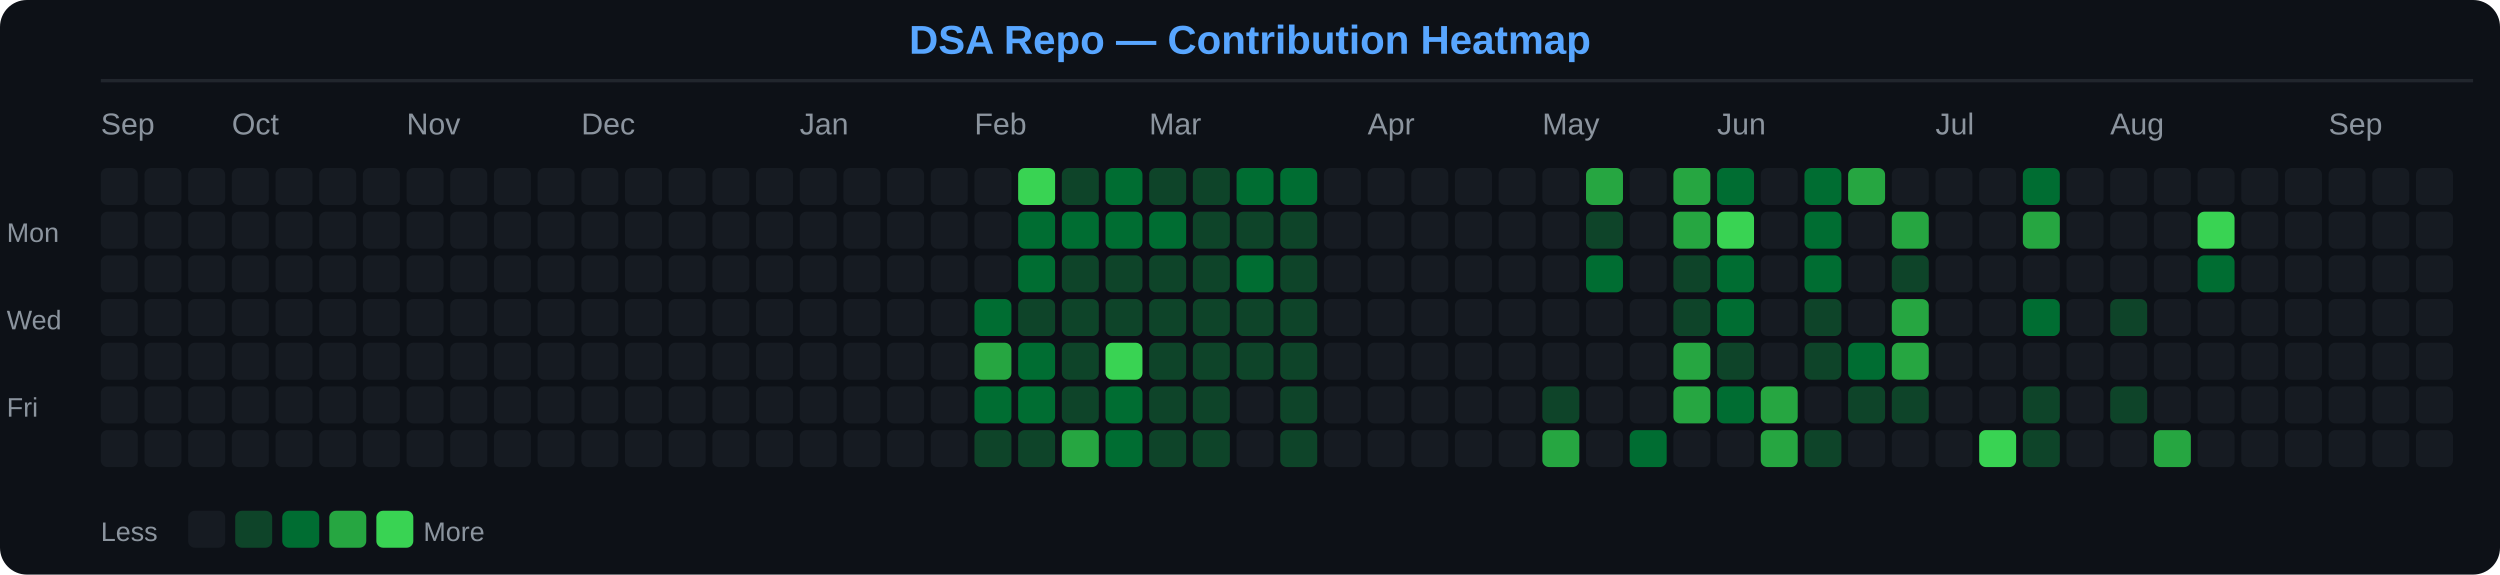
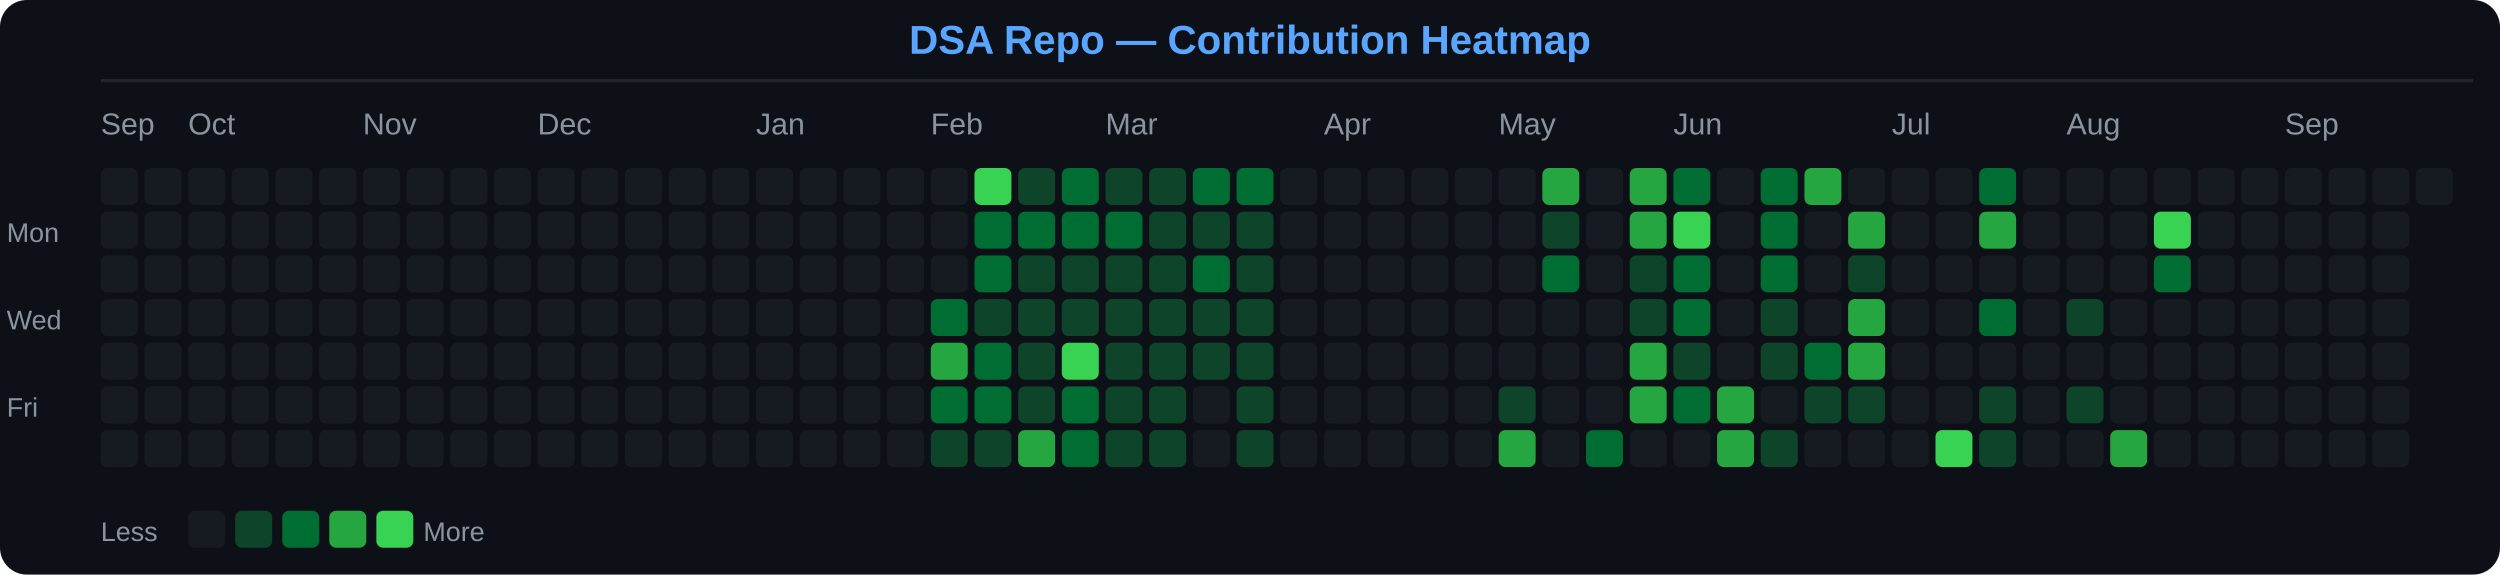
<svg xmlns="http://www.w3.org/2000/svg" width="744" height="171" viewBox="0 0 744 171">
  <rect width="744" height="171" fill="#0d1117" rx="8" />
  <text x="372" y="16" fill="#58a6ff" font-family="Arial,sans-serif" font-size="12" text-anchor="middle" font-weight="bold">DSA Repo — Contribution Heatmap</text>
  <line x1="30" y1="24" x2="736" y2="24" stroke="#21262d" stroke-width="1" />
  <text x="2" y="72" fill="#8b949e" font-family="Arial,sans-serif" font-size="8">Mon</text>
  <text x="2" y="98" fill="#8b949e" font-family="Arial,sans-serif" font-size="8">Wed</text>
  <text x="2" y="124" fill="#8b949e" font-family="Arial,sans-serif" font-size="8">Fri</text>
  <text x="30" y="40" fill="#8b949e" font-family="Arial,sans-serif" font-size="9">Sep</text>
  <rect x="30" y="50" width="11" height="11" rx="2" fill="#161b22" />
  <rect x="30" y="63" width="11" height="11" rx="2" fill="#161b22" />
  <rect x="30" y="76" width="11" height="11" rx="2" fill="#161b22" />
  <rect x="30" y="89" width="11" height="11" rx="2" fill="#161b22" />
  <rect x="30" y="102" width="11" height="11" rx="2" fill="#161b22" />
  <rect x="30" y="115" width="11" height="11" rx="2" fill="#161b22" />
  <rect x="30" y="128" width="11" height="11" rx="2" fill="#161b22" />
  <rect x="43" y="50" width="11" height="11" rx="2" fill="#161b22" />
  <rect x="43" y="63" width="11" height="11" rx="2" fill="#161b22" />
  <rect x="43" y="76" width="11" height="11" rx="2" fill="#161b22" />
  <rect x="43" y="89" width="11" height="11" rx="2" fill="#161b22" />
  <rect x="43" y="102" width="11" height="11" rx="2" fill="#161b22" />
  <rect x="43" y="115" width="11" height="11" rx="2" fill="#161b22" />
  <rect x="43" y="128" width="11" height="11" rx="2" fill="#161b22" />
+   <text x="56" y="40" fill="#8b949e" font-family="Arial,sans-serif" font-size="9">Oct</text>
  <rect x="56" y="50" width="11" height="11" rx="2" fill="#161b22" />
  <rect x="56" y="63" width="11" height="11" rx="2" fill="#161b22" />
  <rect x="56" y="76" width="11" height="11" rx="2" fill="#161b22" />
  <rect x="56" y="89" width="11" height="11" rx="2" fill="#161b22" />
  <rect x="56" y="102" width="11" height="11" rx="2" fill="#161b22" />
  <rect x="56" y="115" width="11" height="11" rx="2" fill="#161b22" />
  <rect x="56" y="128" width="11" height="11" rx="2" fill="#161b22" />
-   <text x="69" y="40" fill="#8b949e" font-family="Arial,sans-serif" font-size="9">Oct</text>
  <rect x="69" y="50" width="11" height="11" rx="2" fill="#161b22" />
  <rect x="69" y="63" width="11" height="11" rx="2" fill="#161b22" />
  <rect x="69" y="76" width="11" height="11" rx="2" fill="#161b22" />
  <rect x="69" y="89" width="11" height="11" rx="2" fill="#161b22" />
  <rect x="69" y="102" width="11" height="11" rx="2" fill="#161b22" />
  <rect x="69" y="115" width="11" height="11" rx="2" fill="#161b22" />
  <rect x="69" y="128" width="11" height="11" rx="2" fill="#161b22" />
  <rect x="82" y="50" width="11" height="11" rx="2" fill="#161b22" />
  <rect x="82" y="63" width="11" height="11" rx="2" fill="#161b22" />
  <rect x="82" y="76" width="11" height="11" rx="2" fill="#161b22" />
  <rect x="82" y="89" width="11" height="11" rx="2" fill="#161b22" />
  <rect x="82" y="102" width="11" height="11" rx="2" fill="#161b22" />
  <rect x="82" y="115" width="11" height="11" rx="2" fill="#161b22" />
  <rect x="82" y="128" width="11" height="11" rx="2" fill="#161b22" />
  <rect x="95" y="50" width="11" height="11" rx="2" fill="#161b22" />
  <rect x="95" y="63" width="11" height="11" rx="2" fill="#161b22" />
  <rect x="95" y="76" width="11" height="11" rx="2" fill="#161b22" />
  <rect x="95" y="89" width="11" height="11" rx="2" fill="#161b22" />
  <rect x="95" y="102" width="11" height="11" rx="2" fill="#161b22" />
  <rect x="95" y="115" width="11" height="11" rx="2" fill="#161b22" />
  <rect x="95" y="128" width="11" height="11" rx="2" fill="#161b22" />
+   <text x="108" y="40" fill="#8b949e" font-family="Arial,sans-serif" font-size="9">Nov</text>
  <rect x="108" y="50" width="11" height="11" rx="2" fill="#161b22" />
  <rect x="108" y="63" width="11" height="11" rx="2" fill="#161b22" />
  <rect x="108" y="76" width="11" height="11" rx="2" fill="#161b22" />
  <rect x="108" y="89" width="11" height="11" rx="2" fill="#161b22" />
  <rect x="108" y="102" width="11" height="11" rx="2" fill="#161b22" />
  <rect x="108" y="115" width="11" height="11" rx="2" fill="#161b22" />
  <rect x="108" y="128" width="11" height="11" rx="2" fill="#161b22" />
-   <text x="121" y="40" fill="#8b949e" font-family="Arial,sans-serif" font-size="9">Nov</text>
  <rect x="121" y="50" width="11" height="11" rx="2" fill="#161b22" />
  <rect x="121" y="63" width="11" height="11" rx="2" fill="#161b22" />
  <rect x="121" y="76" width="11" height="11" rx="2" fill="#161b22" />
  <rect x="121" y="89" width="11" height="11" rx="2" fill="#161b22" />
  <rect x="121" y="102" width="11" height="11" rx="2" fill="#161b22" />
  <rect x="121" y="115" width="11" height="11" rx="2" fill="#161b22" />
  <rect x="121" y="128" width="11" height="11" rx="2" fill="#161b22" />
  <rect x="134" y="50" width="11" height="11" rx="2" fill="#161b22" />
  <rect x="134" y="63" width="11" height="11" rx="2" fill="#161b22" />
  <rect x="134" y="76" width="11" height="11" rx="2" fill="#161b22" />
  <rect x="134" y="89" width="11" height="11" rx="2" fill="#161b22" />
  <rect x="134" y="102" width="11" height="11" rx="2" fill="#161b22" />
  <rect x="134" y="115" width="11" height="11" rx="2" fill="#161b22" />
  <rect x="134" y="128" width="11" height="11" rx="2" fill="#161b22" />
  <rect x="147" y="50" width="11" height="11" rx="2" fill="#161b22" />
  <rect x="147" y="63" width="11" height="11" rx="2" fill="#161b22" />
  <rect x="147" y="76" width="11" height="11" rx="2" fill="#161b22" />
  <rect x="147" y="89" width="11" height="11" rx="2" fill="#161b22" />
  <rect x="147" y="102" width="11" height="11" rx="2" fill="#161b22" />
  <rect x="147" y="115" width="11" height="11" rx="2" fill="#161b22" />
  <rect x="147" y="128" width="11" height="11" rx="2" fill="#161b22" />
+   <text x="160" y="40" fill="#8b949e" font-family="Arial,sans-serif" font-size="9">Dec</text>
  <rect x="160" y="50" width="11" height="11" rx="2" fill="#161b22" />
  <rect x="160" y="63" width="11" height="11" rx="2" fill="#161b22" />
  <rect x="160" y="76" width="11" height="11" rx="2" fill="#161b22" />
  <rect x="160" y="89" width="11" height="11" rx="2" fill="#161b22" />
  <rect x="160" y="102" width="11" height="11" rx="2" fill="#161b22" />
  <rect x="160" y="115" width="11" height="11" rx="2" fill="#161b22" />
  <rect x="160" y="128" width="11" height="11" rx="2" fill="#161b22" />
-   <text x="173" y="40" fill="#8b949e" font-family="Arial,sans-serif" font-size="9">Dec</text>
  <rect x="173" y="50" width="11" height="11" rx="2" fill="#161b22" />
  <rect x="173" y="63" width="11" height="11" rx="2" fill="#161b22" />
  <rect x="173" y="76" width="11" height="11" rx="2" fill="#161b22" />
  <rect x="173" y="89" width="11" height="11" rx="2" fill="#161b22" />
  <rect x="173" y="102" width="11" height="11" rx="2" fill="#161b22" />
  <rect x="173" y="115" width="11" height="11" rx="2" fill="#161b22" />
  <rect x="173" y="128" width="11" height="11" rx="2" fill="#161b22" />
  <rect x="186" y="50" width="11" height="11" rx="2" fill="#161b22" />
  <rect x="186" y="63" width="11" height="11" rx="2" fill="#161b22" />
  <rect x="186" y="76" width="11" height="11" rx="2" fill="#161b22" />
  <rect x="186" y="89" width="11" height="11" rx="2" fill="#161b22" />
  <rect x="186" y="102" width="11" height="11" rx="2" fill="#161b22" />
  <rect x="186" y="115" width="11" height="11" rx="2" fill="#161b22" />
  <rect x="186" y="128" width="11" height="11" rx="2" fill="#161b22" />
  <rect x="199" y="50" width="11" height="11" rx="2" fill="#161b22" />
  <rect x="199" y="63" width="11" height="11" rx="2" fill="#161b22" />
  <rect x="199" y="76" width="11" height="11" rx="2" fill="#161b22" />
  <rect x="199" y="89" width="11" height="11" rx="2" fill="#161b22" />
  <rect x="199" y="102" width="11" height="11" rx="2" fill="#161b22" />
  <rect x="199" y="115" width="11" height="11" rx="2" fill="#161b22" />
  <rect x="199" y="128" width="11" height="11" rx="2" fill="#161b22" />
  <rect x="212" y="50" width="11" height="11" rx="2" fill="#161b22" />
  <rect x="212" y="63" width="11" height="11" rx="2" fill="#161b22" />
  <rect x="212" y="76" width="11" height="11" rx="2" fill="#161b22" />
  <rect x="212" y="89" width="11" height="11" rx="2" fill="#161b22" />
  <rect x="212" y="102" width="11" height="11" rx="2" fill="#161b22" />
  <rect x="212" y="115" width="11" height="11" rx="2" fill="#161b22" />
  <rect x="212" y="128" width="11" height="11" rx="2" fill="#161b22" />
+   <text x="225" y="40" fill="#8b949e" font-family="Arial,sans-serif" font-size="9">Jan</text>
  <rect x="225" y="50" width="11" height="11" rx="2" fill="#161b22" />
  <rect x="225" y="63" width="11" height="11" rx="2" fill="#161b22" />
  <rect x="225" y="76" width="11" height="11" rx="2" fill="#161b22" />
  <rect x="225" y="89" width="11" height="11" rx="2" fill="#161b22" />
  <rect x="225" y="102" width="11" height="11" rx="2" fill="#161b22" />
  <rect x="225" y="115" width="11" height="11" rx="2" fill="#161b22" />
  <rect x="225" y="128" width="11" height="11" rx="2" fill="#161b22" />
-   <text x="238" y="40" fill="#8b949e" font-family="Arial,sans-serif" font-size="9">Jan</text>
  <rect x="238" y="50" width="11" height="11" rx="2" fill="#161b22" />
  <rect x="238" y="63" width="11" height="11" rx="2" fill="#161b22" />
  <rect x="238" y="76" width="11" height="11" rx="2" fill="#161b22" />
  <rect x="238" y="89" width="11" height="11" rx="2" fill="#161b22" />
  <rect x="238" y="102" width="11" height="11" rx="2" fill="#161b22" />
  <rect x="238" y="115" width="11" height="11" rx="2" fill="#161b22" />
  <rect x="238" y="128" width="11" height="11" rx="2" fill="#161b22" />
  <rect x="251" y="50" width="11" height="11" rx="2" fill="#161b22" />
  <rect x="251" y="63" width="11" height="11" rx="2" fill="#161b22" />
  <rect x="251" y="76" width="11" height="11" rx="2" fill="#161b22" />
  <rect x="251" y="89" width="11" height="11" rx="2" fill="#161b22" />
  <rect x="251" y="102" width="11" height="11" rx="2" fill="#161b22" />
  <rect x="251" y="115" width="11" height="11" rx="2" fill="#161b22" />
  <rect x="251" y="128" width="11" height="11" rx="2" fill="#161b22" />
  <rect x="264" y="50" width="11" height="11" rx="2" fill="#161b22" />
  <rect x="264" y="63" width="11" height="11" rx="2" fill="#161b22" />
  <rect x="264" y="76" width="11" height="11" rx="2" fill="#161b22" />
  <rect x="264" y="89" width="11" height="11" rx="2" fill="#161b22" />
  <rect x="264" y="102" width="11" height="11" rx="2" fill="#161b22" />
  <rect x="264" y="115" width="11" height="11" rx="2" fill="#161b22" />
  <rect x="264" y="128" width="11" height="11" rx="2" fill="#161b22" />
+   <text x="277" y="40" fill="#8b949e" font-family="Arial,sans-serif" font-size="9">Feb</text>
  <rect x="277" y="50" width="11" height="11" rx="2" fill="#161b22" />
  <rect x="277" y="63" width="11" height="11" rx="2" fill="#161b22" />
  <rect x="277" y="76" width="11" height="11" rx="2" fill="#161b22" />
-   <rect x="277" y="89" width="11" height="11" rx="2" fill="#161b22" />
-   <rect x="277" y="102" width="11" height="11" rx="2" fill="#161b22" />
-   <rect x="277" y="115" width="11" height="11" rx="2" fill="#161b22" />
-   <rect x="277" y="128" width="11" height="11" rx="2" fill="#161b22" />
-   <text x="290" y="40" fill="#8b949e" font-family="Arial,sans-serif" font-size="9">Feb</text>
-   <rect x="290" y="50" width="11" height="11" rx="2" fill="#161b22" />
-   <rect x="290" y="63" width="11" height="11" rx="2" fill="#161b22" />
-   <rect x="290" y="76" width="11" height="11" rx="2" fill="#161b22" />
-   <rect x="290" y="89" width="11" height="11" rx="2" fill="#006d32" />
-   <rect x="290" y="102" width="11" height="11" rx="2" fill="#26a641" />
+   <rect x="277" y="89" width="11" height="11" rx="2" fill="#006d32" />
+   <rect x="277" y="102" width="11" height="11" rx="2" fill="#26a641" />
+   <rect x="277" y="115" width="11" height="11" rx="2" fill="#006d32" />
+   <rect x="277" y="128" width="11" height="11" rx="2" fill="#0e4429" />
+   <rect x="290" y="50" width="11" height="11" rx="2" fill="#39d353" />
+   <rect x="290" y="63" width="11" height="11" rx="2" fill="#006d32" />
+   <rect x="290" y="76" width="11" height="11" rx="2" fill="#006d32" />
+   <rect x="290" y="89" width="11" height="11" rx="2" fill="#0e4429" />
+   <rect x="290" y="102" width="11" height="11" rx="2" fill="#006d32" />
  <rect x="290" y="115" width="11" height="11" rx="2" fill="#006d32" />
  <rect x="290" y="128" width="11" height="11" rx="2" fill="#0e4429" />
-   <rect x="303" y="50" width="11" height="11" rx="2" fill="#39d353" />
+   <rect x="303" y="50" width="11" height="11" rx="2" fill="#0e4429" />
  <rect x="303" y="63" width="11" height="11" rx="2" fill="#006d32" />
-   <rect x="303" y="76" width="11" height="11" rx="2" fill="#006d32" />
+   <rect x="303" y="76" width="11" height="11" rx="2" fill="#0e4429" />
  <rect x="303" y="89" width="11" height="11" rx="2" fill="#0e4429" />
-   <rect x="303" y="102" width="11" height="11" rx="2" fill="#006d32" />
-   <rect x="303" y="115" width="11" height="11" rx="2" fill="#006d32" />
-   <rect x="303" y="128" width="11" height="11" rx="2" fill="#0e4429" />
-   <rect x="316" y="50" width="11" height="11" rx="2" fill="#0e4429" />
+   <rect x="303" y="102" width="11" height="11" rx="2" fill="#0e4429" />
+   <rect x="303" y="115" width="11" height="11" rx="2" fill="#0e4429" />
+   <rect x="303" y="128" width="11" height="11" rx="2" fill="#26a641" />
+   <rect x="316" y="50" width="11" height="11" rx="2" fill="#006d32" />
  <rect x="316" y="63" width="11" height="11" rx="2" fill="#006d32" />
  <rect x="316" y="76" width="11" height="11" rx="2" fill="#0e4429" />
  <rect x="316" y="89" width="11" height="11" rx="2" fill="#0e4429" />
-   <rect x="316" y="102" width="11" height="11" rx="2" fill="#0e4429" />
-   <rect x="316" y="115" width="11" height="11" rx="2" fill="#0e4429" />
-   <rect x="316" y="128" width="11" height="11" rx="2" fill="#26a641" />
-   <rect x="329" y="50" width="11" height="11" rx="2" fill="#006d32" />
+   <rect x="316" y="102" width="11" height="11" rx="2" fill="#39d353" />
+   <rect x="316" y="115" width="11" height="11" rx="2" fill="#006d32" />
+   <rect x="316" y="128" width="11" height="11" rx="2" fill="#006d32" />
+   <text x="329" y="40" fill="#8b949e" font-family="Arial,sans-serif" font-size="9">Mar</text>
+   <rect x="329" y="50" width="11" height="11" rx="2" fill="#0e4429" />
  <rect x="329" y="63" width="11" height="11" rx="2" fill="#006d32" />
  <rect x="329" y="76" width="11" height="11" rx="2" fill="#0e4429" />
  <rect x="329" y="89" width="11" height="11" rx="2" fill="#0e4429" />
-   <rect x="329" y="102" width="11" height="11" rx="2" fill="#39d353" />
-   <rect x="329" y="115" width="11" height="11" rx="2" fill="#006d32" />
-   <rect x="329" y="128" width="11" height="11" rx="2" fill="#006d32" />
-   <text x="342" y="40" fill="#8b949e" font-family="Arial,sans-serif" font-size="9">Mar</text>
+   <rect x="329" y="102" width="11" height="11" rx="2" fill="#0e4429" />
+   <rect x="329" y="115" width="11" height="11" rx="2" fill="#0e4429" />
+   <rect x="329" y="128" width="11" height="11" rx="2" fill="#0e4429" />
  <rect x="342" y="50" width="11" height="11" rx="2" fill="#0e4429" />
-   <rect x="342" y="63" width="11" height="11" rx="2" fill="#006d32" />
+   <rect x="342" y="63" width="11" height="11" rx="2" fill="#0e4429" />
  <rect x="342" y="76" width="11" height="11" rx="2" fill="#0e4429" />
  <rect x="342" y="89" width="11" height="11" rx="2" fill="#0e4429" />
  <rect x="342" y="102" width="11" height="11" rx="2" fill="#0e4429" />
  <rect x="342" y="115" width="11" height="11" rx="2" fill="#0e4429" />
  <rect x="342" y="128" width="11" height="11" rx="2" fill="#0e4429" />
-   <rect x="355" y="50" width="11" height="11" rx="2" fill="#0e4429" />
+   <rect x="355" y="50" width="11" height="11" rx="2" fill="#006d32" />
  <rect x="355" y="63" width="11" height="11" rx="2" fill="#0e4429" />
-   <rect x="355" y="76" width="11" height="11" rx="2" fill="#0e4429" />
+   <rect x="355" y="76" width="11" height="11" rx="2" fill="#006d32" />
  <rect x="355" y="89" width="11" height="11" rx="2" fill="#0e4429" />
  <rect x="355" y="102" width="11" height="11" rx="2" fill="#0e4429" />
-   <rect x="355" y="115" width="11" height="11" rx="2" fill="#0e4429" />
-   <rect x="355" y="128" width="11" height="11" rx="2" fill="#0e4429" />
+   <rect x="355" y="115" width="11" height="11" rx="2" fill="#161b22" />
+   <rect x="355" y="128" width="11" height="11" rx="2" fill="#161b22" />
  <rect x="368" y="50" width="11" height="11" rx="2" fill="#006d32" />
  <rect x="368" y="63" width="11" height="11" rx="2" fill="#0e4429" />
-   <rect x="368" y="76" width="11" height="11" rx="2" fill="#006d32" />
+   <rect x="368" y="76" width="11" height="11" rx="2" fill="#0e4429" />
  <rect x="368" y="89" width="11" height="11" rx="2" fill="#0e4429" />
  <rect x="368" y="102" width="11" height="11" rx="2" fill="#0e4429" />
-   <rect x="368" y="115" width="11" height="11" rx="2" fill="#161b22" />
-   <rect x="368" y="128" width="11" height="11" rx="2" fill="#161b22" />
-   <rect x="381" y="50" width="11" height="11" rx="2" fill="#006d32" />
-   <rect x="381" y="63" width="11" height="11" rx="2" fill="#0e4429" />
-   <rect x="381" y="76" width="11" height="11" rx="2" fill="#0e4429" />
-   <rect x="381" y="89" width="11" height="11" rx="2" fill="#0e4429" />
-   <rect x="381" y="102" width="11" height="11" rx="2" fill="#0e4429" />
-   <rect x="381" y="115" width="11" height="11" rx="2" fill="#0e4429" />
-   <rect x="381" y="128" width="11" height="11" rx="2" fill="#0e4429" />
+   <rect x="368" y="115" width="11" height="11" rx="2" fill="#0e4429" />
+   <rect x="368" y="128" width="11" height="11" rx="2" fill="#0e4429" />
+   <rect x="381" y="50" width="11" height="11" rx="2" fill="#161b22" />
+   <rect x="381" y="63" width="11" height="11" rx="2" fill="#161b22" />
+   <rect x="381" y="76" width="11" height="11" rx="2" fill="#161b22" />
+   <rect x="381" y="89" width="11" height="11" rx="2" fill="#161b22" />
+   <rect x="381" y="102" width="11" height="11" rx="2" fill="#161b22" />
+   <rect x="381" y="115" width="11" height="11" rx="2" fill="#161b22" />
+   <rect x="381" y="128" width="11" height="11" rx="2" fill="#161b22" />
+   <text x="394" y="40" fill="#8b949e" font-family="Arial,sans-serif" font-size="9">Apr</text>
  <rect x="394" y="50" width="11" height="11" rx="2" fill="#161b22" />
  <rect x="394" y="63" width="11" height="11" rx="2" fill="#161b22" />
  <rect x="394" y="76" width="11" height="11" rx="2" fill="#161b22" />
  <rect x="394" y="89" width="11" height="11" rx="2" fill="#161b22" />
  <rect x="394" y="102" width="11" height="11" rx="2" fill="#161b22" />
  <rect x="394" y="115" width="11" height="11" rx="2" fill="#161b22" />
  <rect x="394" y="128" width="11" height="11" rx="2" fill="#161b22" />
-   <text x="407" y="40" fill="#8b949e" font-family="Arial,sans-serif" font-size="9">Apr</text>
  <rect x="407" y="50" width="11" height="11" rx="2" fill="#161b22" />
  <rect x="407" y="63" width="11" height="11" rx="2" fill="#161b22" />
  <rect x="407" y="76" width="11" height="11" rx="2" fill="#161b22" />
  <rect x="407" y="89" width="11" height="11" rx="2" fill="#161b22" />
  <rect x="407" y="102" width="11" height="11" rx="2" fill="#161b22" />
  <rect x="407" y="115" width="11" height="11" rx="2" fill="#161b22" />
  <rect x="407" y="128" width="11" height="11" rx="2" fill="#161b22" />
  <rect x="420" y="50" width="11" height="11" rx="2" fill="#161b22" />
  <rect x="420" y="63" width="11" height="11" rx="2" fill="#161b22" />
  <rect x="420" y="76" width="11" height="11" rx="2" fill="#161b22" />
  <rect x="420" y="89" width="11" height="11" rx="2" fill="#161b22" />
  <rect x="420" y="102" width="11" height="11" rx="2" fill="#161b22" />
  <rect x="420" y="115" width="11" height="11" rx="2" fill="#161b22" />
  <rect x="420" y="128" width="11" height="11" rx="2" fill="#161b22" />
  <rect x="433" y="50" width="11" height="11" rx="2" fill="#161b22" />
  <rect x="433" y="63" width="11" height="11" rx="2" fill="#161b22" />
  <rect x="433" y="76" width="11" height="11" rx="2" fill="#161b22" />
  <rect x="433" y="89" width="11" height="11" rx="2" fill="#161b22" />
  <rect x="433" y="102" width="11" height="11" rx="2" fill="#161b22" />
  <rect x="433" y="115" width="11" height="11" rx="2" fill="#161b22" />
  <rect x="433" y="128" width="11" height="11" rx="2" fill="#161b22" />
+   <text x="446" y="40" fill="#8b949e" font-family="Arial,sans-serif" font-size="9">May</text>
  <rect x="446" y="50" width="11" height="11" rx="2" fill="#161b22" />
  <rect x="446" y="63" width="11" height="11" rx="2" fill="#161b22" />
  <rect x="446" y="76" width="11" height="11" rx="2" fill="#161b22" />
  <rect x="446" y="89" width="11" height="11" rx="2" fill="#161b22" />
  <rect x="446" y="102" width="11" height="11" rx="2" fill="#161b22" />
-   <rect x="446" y="115" width="11" height="11" rx="2" fill="#161b22" />
-   <rect x="446" y="128" width="11" height="11" rx="2" fill="#161b22" />
-   <text x="459" y="40" fill="#8b949e" font-family="Arial,sans-serif" font-size="9">May</text>
-   <rect x="459" y="50" width="11" height="11" rx="2" fill="#161b22" />
-   <rect x="459" y="63" width="11" height="11" rx="2" fill="#161b22" />
-   <rect x="459" y="76" width="11" height="11" rx="2" fill="#161b22" />
+   <rect x="446" y="115" width="11" height="11" rx="2" fill="#0e4429" />
+   <rect x="446" y="128" width="11" height="11" rx="2" fill="#26a641" />
+   <rect x="459" y="50" width="11" height="11" rx="2" fill="#26a641" />
+   <rect x="459" y="63" width="11" height="11" rx="2" fill="#0e4429" />
+   <rect x="459" y="76" width="11" height="11" rx="2" fill="#006d32" />
  <rect x="459" y="89" width="11" height="11" rx="2" fill="#161b22" />
  <rect x="459" y="102" width="11" height="11" rx="2" fill="#161b22" />
-   <rect x="459" y="115" width="11" height="11" rx="2" fill="#0e4429" />
-   <rect x="459" y="128" width="11" height="11" rx="2" fill="#26a641" />
-   <rect x="472" y="50" width="11" height="11" rx="2" fill="#26a641" />
-   <rect x="472" y="63" width="11" height="11" rx="2" fill="#0e4429" />
-   <rect x="472" y="76" width="11" height="11" rx="2" fill="#006d32" />
+   <rect x="459" y="115" width="11" height="11" rx="2" fill="#161b22" />
+   <rect x="459" y="128" width="11" height="11" rx="2" fill="#161b22" />
+   <rect x="472" y="50" width="11" height="11" rx="2" fill="#161b22" />
+   <rect x="472" y="63" width="11" height="11" rx="2" fill="#161b22" />
+   <rect x="472" y="76" width="11" height="11" rx="2" fill="#161b22" />
  <rect x="472" y="89" width="11" height="11" rx="2" fill="#161b22" />
  <rect x="472" y="102" width="11" height="11" rx="2" fill="#161b22" />
  <rect x="472" y="115" width="11" height="11" rx="2" fill="#161b22" />
-   <rect x="472" y="128" width="11" height="11" rx="2" fill="#161b22" />
-   <rect x="485" y="50" width="11" height="11" rx="2" fill="#161b22" />
-   <rect x="485" y="63" width="11" height="11" rx="2" fill="#161b22" />
-   <rect x="485" y="76" width="11" height="11" rx="2" fill="#161b22" />
-   <rect x="485" y="89" width="11" height="11" rx="2" fill="#161b22" />
-   <rect x="485" y="102" width="11" height="11" rx="2" fill="#161b22" />
-   <rect x="485" y="115" width="11" height="11" rx="2" fill="#161b22" />
-   <rect x="485" y="128" width="11" height="11" rx="2" fill="#006d32" />
-   <rect x="498" y="50" width="11" height="11" rx="2" fill="#26a641" />
-   <rect x="498" y="63" width="11" height="11" rx="2" fill="#26a641" />
-   <rect x="498" y="76" width="11" height="11" rx="2" fill="#0e4429" />
-   <rect x="498" y="89" width="11" height="11" rx="2" fill="#0e4429" />
-   <rect x="498" y="102" width="11" height="11" rx="2" fill="#26a641" />
-   <rect x="498" y="115" width="11" height="11" rx="2" fill="#26a641" />
+   <rect x="472" y="128" width="11" height="11" rx="2" fill="#006d32" />
+   <rect x="485" y="50" width="11" height="11" rx="2" fill="#26a641" />
+   <rect x="485" y="63" width="11" height="11" rx="2" fill="#26a641" />
+   <rect x="485" y="76" width="11" height="11" rx="2" fill="#0e4429" />
+   <rect x="485" y="89" width="11" height="11" rx="2" fill="#0e4429" />
+   <rect x="485" y="102" width="11" height="11" rx="2" fill="#26a641" />
+   <rect x="485" y="115" width="11" height="11" rx="2" fill="#26a641" />
+   <rect x="485" y="128" width="11" height="11" rx="2" fill="#161b22" />
+   <text x="498" y="40" fill="#8b949e" font-family="Arial,sans-serif" font-size="9">Jun</text>
+   <rect x="498" y="50" width="11" height="11" rx="2" fill="#006d32" />
+   <rect x="498" y="63" width="11" height="11" rx="2" fill="#39d353" />
+   <rect x="498" y="76" width="11" height="11" rx="2" fill="#006d32" />
+   <rect x="498" y="89" width="11" height="11" rx="2" fill="#006d32" />
+   <rect x="498" y="102" width="11" height="11" rx="2" fill="#0e4429" />
+   <rect x="498" y="115" width="11" height="11" rx="2" fill="#006d32" />
  <rect x="498" y="128" width="11" height="11" rx="2" fill="#161b22" />
-   <text x="511" y="40" fill="#8b949e" font-family="Arial,sans-serif" font-size="9">Jun</text>
-   <rect x="511" y="50" width="11" height="11" rx="2" fill="#006d32" />
-   <rect x="511" y="63" width="11" height="11" rx="2" fill="#39d353" />
-   <rect x="511" y="76" width="11" height="11" rx="2" fill="#006d32" />
-   <rect x="511" y="89" width="11" height="11" rx="2" fill="#006d32" />
-   <rect x="511" y="102" width="11" height="11" rx="2" fill="#0e4429" />
-   <rect x="511" y="115" width="11" height="11" rx="2" fill="#006d32" />
-   <rect x="511" y="128" width="11" height="11" rx="2" fill="#161b22" />
-   <rect x="524" y="50" width="11" height="11" rx="2" fill="#161b22" />
-   <rect x="524" y="63" width="11" height="11" rx="2" fill="#161b22" />
-   <rect x="524" y="76" width="11" height="11" rx="2" fill="#161b22" />
-   <rect x="524" y="89" width="11" height="11" rx="2" fill="#161b22" />
-   <rect x="524" y="102" width="11" height="11" rx="2" fill="#161b22" />
-   <rect x="524" y="115" width="11" height="11" rx="2" fill="#26a641" />
-   <rect x="524" y="128" width="11" height="11" rx="2" fill="#26a641" />
-   <rect x="537" y="50" width="11" height="11" rx="2" fill="#006d32" />
-   <rect x="537" y="63" width="11" height="11" rx="2" fill="#006d32" />
-   <rect x="537" y="76" width="11" height="11" rx="2" fill="#006d32" />
-   <rect x="537" y="89" width="11" height="11" rx="2" fill="#0e4429" />
-   <rect x="537" y="102" width="11" height="11" rx="2" fill="#0e4429" />
-   <rect x="537" y="115" width="11" height="11" rx="2" fill="#161b22" />
-   <rect x="537" y="128" width="11" height="11" rx="2" fill="#0e4429" />
-   <rect x="550" y="50" width="11" height="11" rx="2" fill="#26a641" />
-   <rect x="550" y="63" width="11" height="11" rx="2" fill="#161b22" />
-   <rect x="550" y="76" width="11" height="11" rx="2" fill="#161b22" />
-   <rect x="550" y="89" width="11" height="11" rx="2" fill="#161b22" />
-   <rect x="550" y="102" width="11" height="11" rx="2" fill="#006d32" />
+   <rect x="511" y="50" width="11" height="11" rx="2" fill="#161b22" />
+   <rect x="511" y="63" width="11" height="11" rx="2" fill="#161b22" />
+   <rect x="511" y="76" width="11" height="11" rx="2" fill="#161b22" />
+   <rect x="511" y="89" width="11" height="11" rx="2" fill="#161b22" />
+   <rect x="511" y="102" width="11" height="11" rx="2" fill="#161b22" />
+   <rect x="511" y="115" width="11" height="11" rx="2" fill="#26a641" />
+   <rect x="511" y="128" width="11" height="11" rx="2" fill="#26a641" />
+   <rect x="524" y="50" width="11" height="11" rx="2" fill="#006d32" />
+   <rect x="524" y="63" width="11" height="11" rx="2" fill="#006d32" />
+   <rect x="524" y="76" width="11" height="11" rx="2" fill="#006d32" />
+   <rect x="524" y="89" width="11" height="11" rx="2" fill="#0e4429" />
+   <rect x="524" y="102" width="11" height="11" rx="2" fill="#0e4429" />
+   <rect x="524" y="115" width="11" height="11" rx="2" fill="#161b22" />
+   <rect x="524" y="128" width="11" height="11" rx="2" fill="#0e4429" />
+   <rect x="537" y="50" width="11" height="11" rx="2" fill="#26a641" />
+   <rect x="537" y="63" width="11" height="11" rx="2" fill="#161b22" />
+   <rect x="537" y="76" width="11" height="11" rx="2" fill="#161b22" />
+   <rect x="537" y="89" width="11" height="11" rx="2" fill="#161b22" />
+   <rect x="537" y="102" width="11" height="11" rx="2" fill="#006d32" />
+   <rect x="537" y="115" width="11" height="11" rx="2" fill="#0e4429" />
+   <rect x="537" y="128" width="11" height="11" rx="2" fill="#161b22" />
+   <rect x="550" y="50" width="11" height="11" rx="2" fill="#161b22" />
+   <rect x="550" y="63" width="11" height="11" rx="2" fill="#26a641" />
+   <rect x="550" y="76" width="11" height="11" rx="2" fill="#0e4429" />
+   <rect x="550" y="89" width="11" height="11" rx="2" fill="#26a641" />
+   <rect x="550" y="102" width="11" height="11" rx="2" fill="#26a641" />
  <rect x="550" y="115" width="11" height="11" rx="2" fill="#0e4429" />
  <rect x="550" y="128" width="11" height="11" rx="2" fill="#161b22" />
+   <text x="563" y="40" fill="#8b949e" font-family="Arial,sans-serif" font-size="9">Jul</text>
  <rect x="563" y="50" width="11" height="11" rx="2" fill="#161b22" />
-   <rect x="563" y="63" width="11" height="11" rx="2" fill="#26a641" />
-   <rect x="563" y="76" width="11" height="11" rx="2" fill="#0e4429" />
-   <rect x="563" y="89" width="11" height="11" rx="2" fill="#26a641" />
-   <rect x="563" y="102" width="11" height="11" rx="2" fill="#26a641" />
-   <rect x="563" y="115" width="11" height="11" rx="2" fill="#0e4429" />
+   <rect x="563" y="63" width="11" height="11" rx="2" fill="#161b22" />
+   <rect x="563" y="76" width="11" height="11" rx="2" fill="#161b22" />
+   <rect x="563" y="89" width="11" height="11" rx="2" fill="#161b22" />
+   <rect x="563" y="102" width="11" height="11" rx="2" fill="#161b22" />
+   <rect x="563" y="115" width="11" height="11" rx="2" fill="#161b22" />
  <rect x="563" y="128" width="11" height="11" rx="2" fill="#161b22" />
-   <text x="576" y="40" fill="#8b949e" font-family="Arial,sans-serif" font-size="9">Jul</text>
  <rect x="576" y="50" width="11" height="11" rx="2" fill="#161b22" />
  <rect x="576" y="63" width="11" height="11" rx="2" fill="#161b22" />
  <rect x="576" y="76" width="11" height="11" rx="2" fill="#161b22" />
  <rect x="576" y="89" width="11" height="11" rx="2" fill="#161b22" />
  <rect x="576" y="102" width="11" height="11" rx="2" fill="#161b22" />
  <rect x="576" y="115" width="11" height="11" rx="2" fill="#161b22" />
-   <rect x="576" y="128" width="11" height="11" rx="2" fill="#161b22" />
-   <rect x="589" y="50" width="11" height="11" rx="2" fill="#161b22" />
-   <rect x="589" y="63" width="11" height="11" rx="2" fill="#161b22" />
+   <rect x="576" y="128" width="11" height="11" rx="2" fill="#39d353" />
+   <rect x="589" y="50" width="11" height="11" rx="2" fill="#006d32" />
+   <rect x="589" y="63" width="11" height="11" rx="2" fill="#26a641" />
  <rect x="589" y="76" width="11" height="11" rx="2" fill="#161b22" />
-   <rect x="589" y="89" width="11" height="11" rx="2" fill="#161b22" />
+   <rect x="589" y="89" width="11" height="11" rx="2" fill="#006d32" />
  <rect x="589" y="102" width="11" height="11" rx="2" fill="#161b22" />
-   <rect x="589" y="115" width="11" height="11" rx="2" fill="#161b22" />
-   <rect x="589" y="128" width="11" height="11" rx="2" fill="#39d353" />
-   <rect x="602" y="50" width="11" height="11" rx="2" fill="#006d32" />
-   <rect x="602" y="63" width="11" height="11" rx="2" fill="#26a641" />
+   <rect x="589" y="115" width="11" height="11" rx="2" fill="#0e4429" />
+   <rect x="589" y="128" width="11" height="11" rx="2" fill="#0e4429" />
+   <rect x="602" y="50" width="11" height="11" rx="2" fill="#161b22" />
+   <rect x="602" y="63" width="11" height="11" rx="2" fill="#161b22" />
  <rect x="602" y="76" width="11" height="11" rx="2" fill="#161b22" />
-   <rect x="602" y="89" width="11" height="11" rx="2" fill="#006d32" />
+   <rect x="602" y="89" width="11" height="11" rx="2" fill="#161b22" />
  <rect x="602" y="102" width="11" height="11" rx="2" fill="#161b22" />
-   <rect x="602" y="115" width="11" height="11" rx="2" fill="#0e4429" />
-   <rect x="602" y="128" width="11" height="11" rx="2" fill="#0e4429" />
+   <rect x="602" y="115" width="11" height="11" rx="2" fill="#161b22" />
+   <rect x="602" y="128" width="11" height="11" rx="2" fill="#161b22" />
+   <text x="615" y="40" fill="#8b949e" font-family="Arial,sans-serif" font-size="9">Aug</text>
  <rect x="615" y="50" width="11" height="11" rx="2" fill="#161b22" />
  <rect x="615" y="63" width="11" height="11" rx="2" fill="#161b22" />
  <rect x="615" y="76" width="11" height="11" rx="2" fill="#161b22" />
-   <rect x="615" y="89" width="11" height="11" rx="2" fill="#161b22" />
+   <rect x="615" y="89" width="11" height="11" rx="2" fill="#0e4429" />
  <rect x="615" y="102" width="11" height="11" rx="2" fill="#161b22" />
-   <rect x="615" y="115" width="11" height="11" rx="2" fill="#161b22" />
+   <rect x="615" y="115" width="11" height="11" rx="2" fill="#0e4429" />
  <rect x="615" y="128" width="11" height="11" rx="2" fill="#161b22" />
-   <text x="628" y="40" fill="#8b949e" font-family="Arial,sans-serif" font-size="9">Aug</text>
  <rect x="628" y="50" width="11" height="11" rx="2" fill="#161b22" />
  <rect x="628" y="63" width="11" height="11" rx="2" fill="#161b22" />
  <rect x="628" y="76" width="11" height="11" rx="2" fill="#161b22" />
-   <rect x="628" y="89" width="11" height="11" rx="2" fill="#0e4429" />
+   <rect x="628" y="89" width="11" height="11" rx="2" fill="#161b22" />
  <rect x="628" y="102" width="11" height="11" rx="2" fill="#161b22" />
-   <rect x="628" y="115" width="11" height="11" rx="2" fill="#0e4429" />
-   <rect x="628" y="128" width="11" height="11" rx="2" fill="#161b22" />
+   <rect x="628" y="115" width="11" height="11" rx="2" fill="#161b22" />
+   <rect x="628" y="128" width="11" height="11" rx="2" fill="#26a641" />
  <rect x="641" y="50" width="11" height="11" rx="2" fill="#161b22" />
-   <rect x="641" y="63" width="11" height="11" rx="2" fill="#161b22" />
-   <rect x="641" y="76" width="11" height="11" rx="2" fill="#161b22" />
+   <rect x="641" y="63" width="11" height="11" rx="2" fill="#39d353" />
+   <rect x="641" y="76" width="11" height="11" rx="2" fill="#006d32" />
  <rect x="641" y="89" width="11" height="11" rx="2" fill="#161b22" />
  <rect x="641" y="102" width="11" height="11" rx="2" fill="#161b22" />
  <rect x="641" y="115" width="11" height="11" rx="2" fill="#161b22" />
-   <rect x="641" y="128" width="11" height="11" rx="2" fill="#26a641" />
+   <rect x="641" y="128" width="11" height="11" rx="2" fill="#161b22" />
  <rect x="654" y="50" width="11" height="11" rx="2" fill="#161b22" />
-   <rect x="654" y="63" width="11" height="11" rx="2" fill="#39d353" />
-   <rect x="654" y="76" width="11" height="11" rx="2" fill="#006d32" />
+   <rect x="654" y="63" width="11" height="11" rx="2" fill="#161b22" />
+   <rect x="654" y="76" width="11" height="11" rx="2" fill="#161b22" />
  <rect x="654" y="89" width="11" height="11" rx="2" fill="#161b22" />
  <rect x="654" y="102" width="11" height="11" rx="2" fill="#161b22" />
  <rect x="654" y="115" width="11" height="11" rx="2" fill="#161b22" />
  <rect x="654" y="128" width="11" height="11" rx="2" fill="#161b22" />
  <rect x="667" y="50" width="11" height="11" rx="2" fill="#161b22" />
  <rect x="667" y="63" width="11" height="11" rx="2" fill="#161b22" />
  <rect x="667" y="76" width="11" height="11" rx="2" fill="#161b22" />
  <rect x="667" y="89" width="11" height="11" rx="2" fill="#161b22" />
  <rect x="667" y="102" width="11" height="11" rx="2" fill="#161b22" />
  <rect x="667" y="115" width="11" height="11" rx="2" fill="#161b22" />
  <rect x="667" y="128" width="11" height="11" rx="2" fill="#161b22" />
+   <text x="680" y="40" fill="#8b949e" font-family="Arial,sans-serif" font-size="9">Sep</text>
  <rect x="680" y="50" width="11" height="11" rx="2" fill="#161b22" />
  <rect x="680" y="63" width="11" height="11" rx="2" fill="#161b22" />
  <rect x="680" y="76" width="11" height="11" rx="2" fill="#161b22" />
  <rect x="680" y="89" width="11" height="11" rx="2" fill="#161b22" />
  <rect x="680" y="102" width="11" height="11" rx="2" fill="#161b22" />
  <rect x="680" y="115" width="11" height="11" rx="2" fill="#161b22" />
  <rect x="680" y="128" width="11" height="11" rx="2" fill="#161b22" />
-   <text x="693" y="40" fill="#8b949e" font-family="Arial,sans-serif" font-size="9">Sep</text>
  <rect x="693" y="50" width="11" height="11" rx="2" fill="#161b22" />
  <rect x="693" y="63" width="11" height="11" rx="2" fill="#161b22" />
  <rect x="693" y="76" width="11" height="11" rx="2" fill="#161b22" />
  <rect x="693" y="89" width="11" height="11" rx="2" fill="#161b22" />
  <rect x="693" y="102" width="11" height="11" rx="2" fill="#161b22" />
  <rect x="693" y="115" width="11" height="11" rx="2" fill="#161b22" />
  <rect x="693" y="128" width="11" height="11" rx="2" fill="#161b22" />
  <rect x="706" y="50" width="11" height="11" rx="2" fill="#161b22" />
  <rect x="706" y="63" width="11" height="11" rx="2" fill="#161b22" />
  <rect x="706" y="76" width="11" height="11" rx="2" fill="#161b22" />
  <rect x="706" y="89" width="11" height="11" rx="2" fill="#161b22" />
  <rect x="706" y="102" width="11" height="11" rx="2" fill="#161b22" />
  <rect x="706" y="115" width="11" height="11" rx="2" fill="#161b22" />
  <rect x="706" y="128" width="11" height="11" rx="2" fill="#161b22" />
  <rect x="719" y="50" width="11" height="11" rx="2" fill="#161b22" />
-   <rect x="719" y="63" width="11" height="11" rx="2" fill="#161b22" />
-   <rect x="719" y="76" width="11" height="11" rx="2" fill="#161b22" />
-   <rect x="719" y="89" width="11" height="11" rx="2" fill="#161b22" />
-   <rect x="719" y="102" width="11" height="11" rx="2" fill="#161b22" />
-   <rect x="719" y="115" width="11" height="11" rx="2" fill="#161b22" />
-   <rect x="719" y="128" width="11" height="11" rx="2" fill="#161b22" />
  <text x="30" y="161" fill="#8b949e" font-family="Arial,sans-serif" font-size="8">Less</text>
  <rect x="56" y="152" width="11" height="11" rx="2" fill="#161b22" />
  <rect x="70" y="152" width="11" height="11" rx="2" fill="#0e4429" />
  <rect x="84" y="152" width="11" height="11" rx="2" fill="#006d32" />
  <rect x="98" y="152" width="11" height="11" rx="2" fill="#26a641" />
  <rect x="112" y="152" width="11" height="11" rx="2" fill="#39d353" />
  <text x="126" y="161" fill="#8b949e" font-family="Arial,sans-serif" font-size="8">More</text>
</svg>
